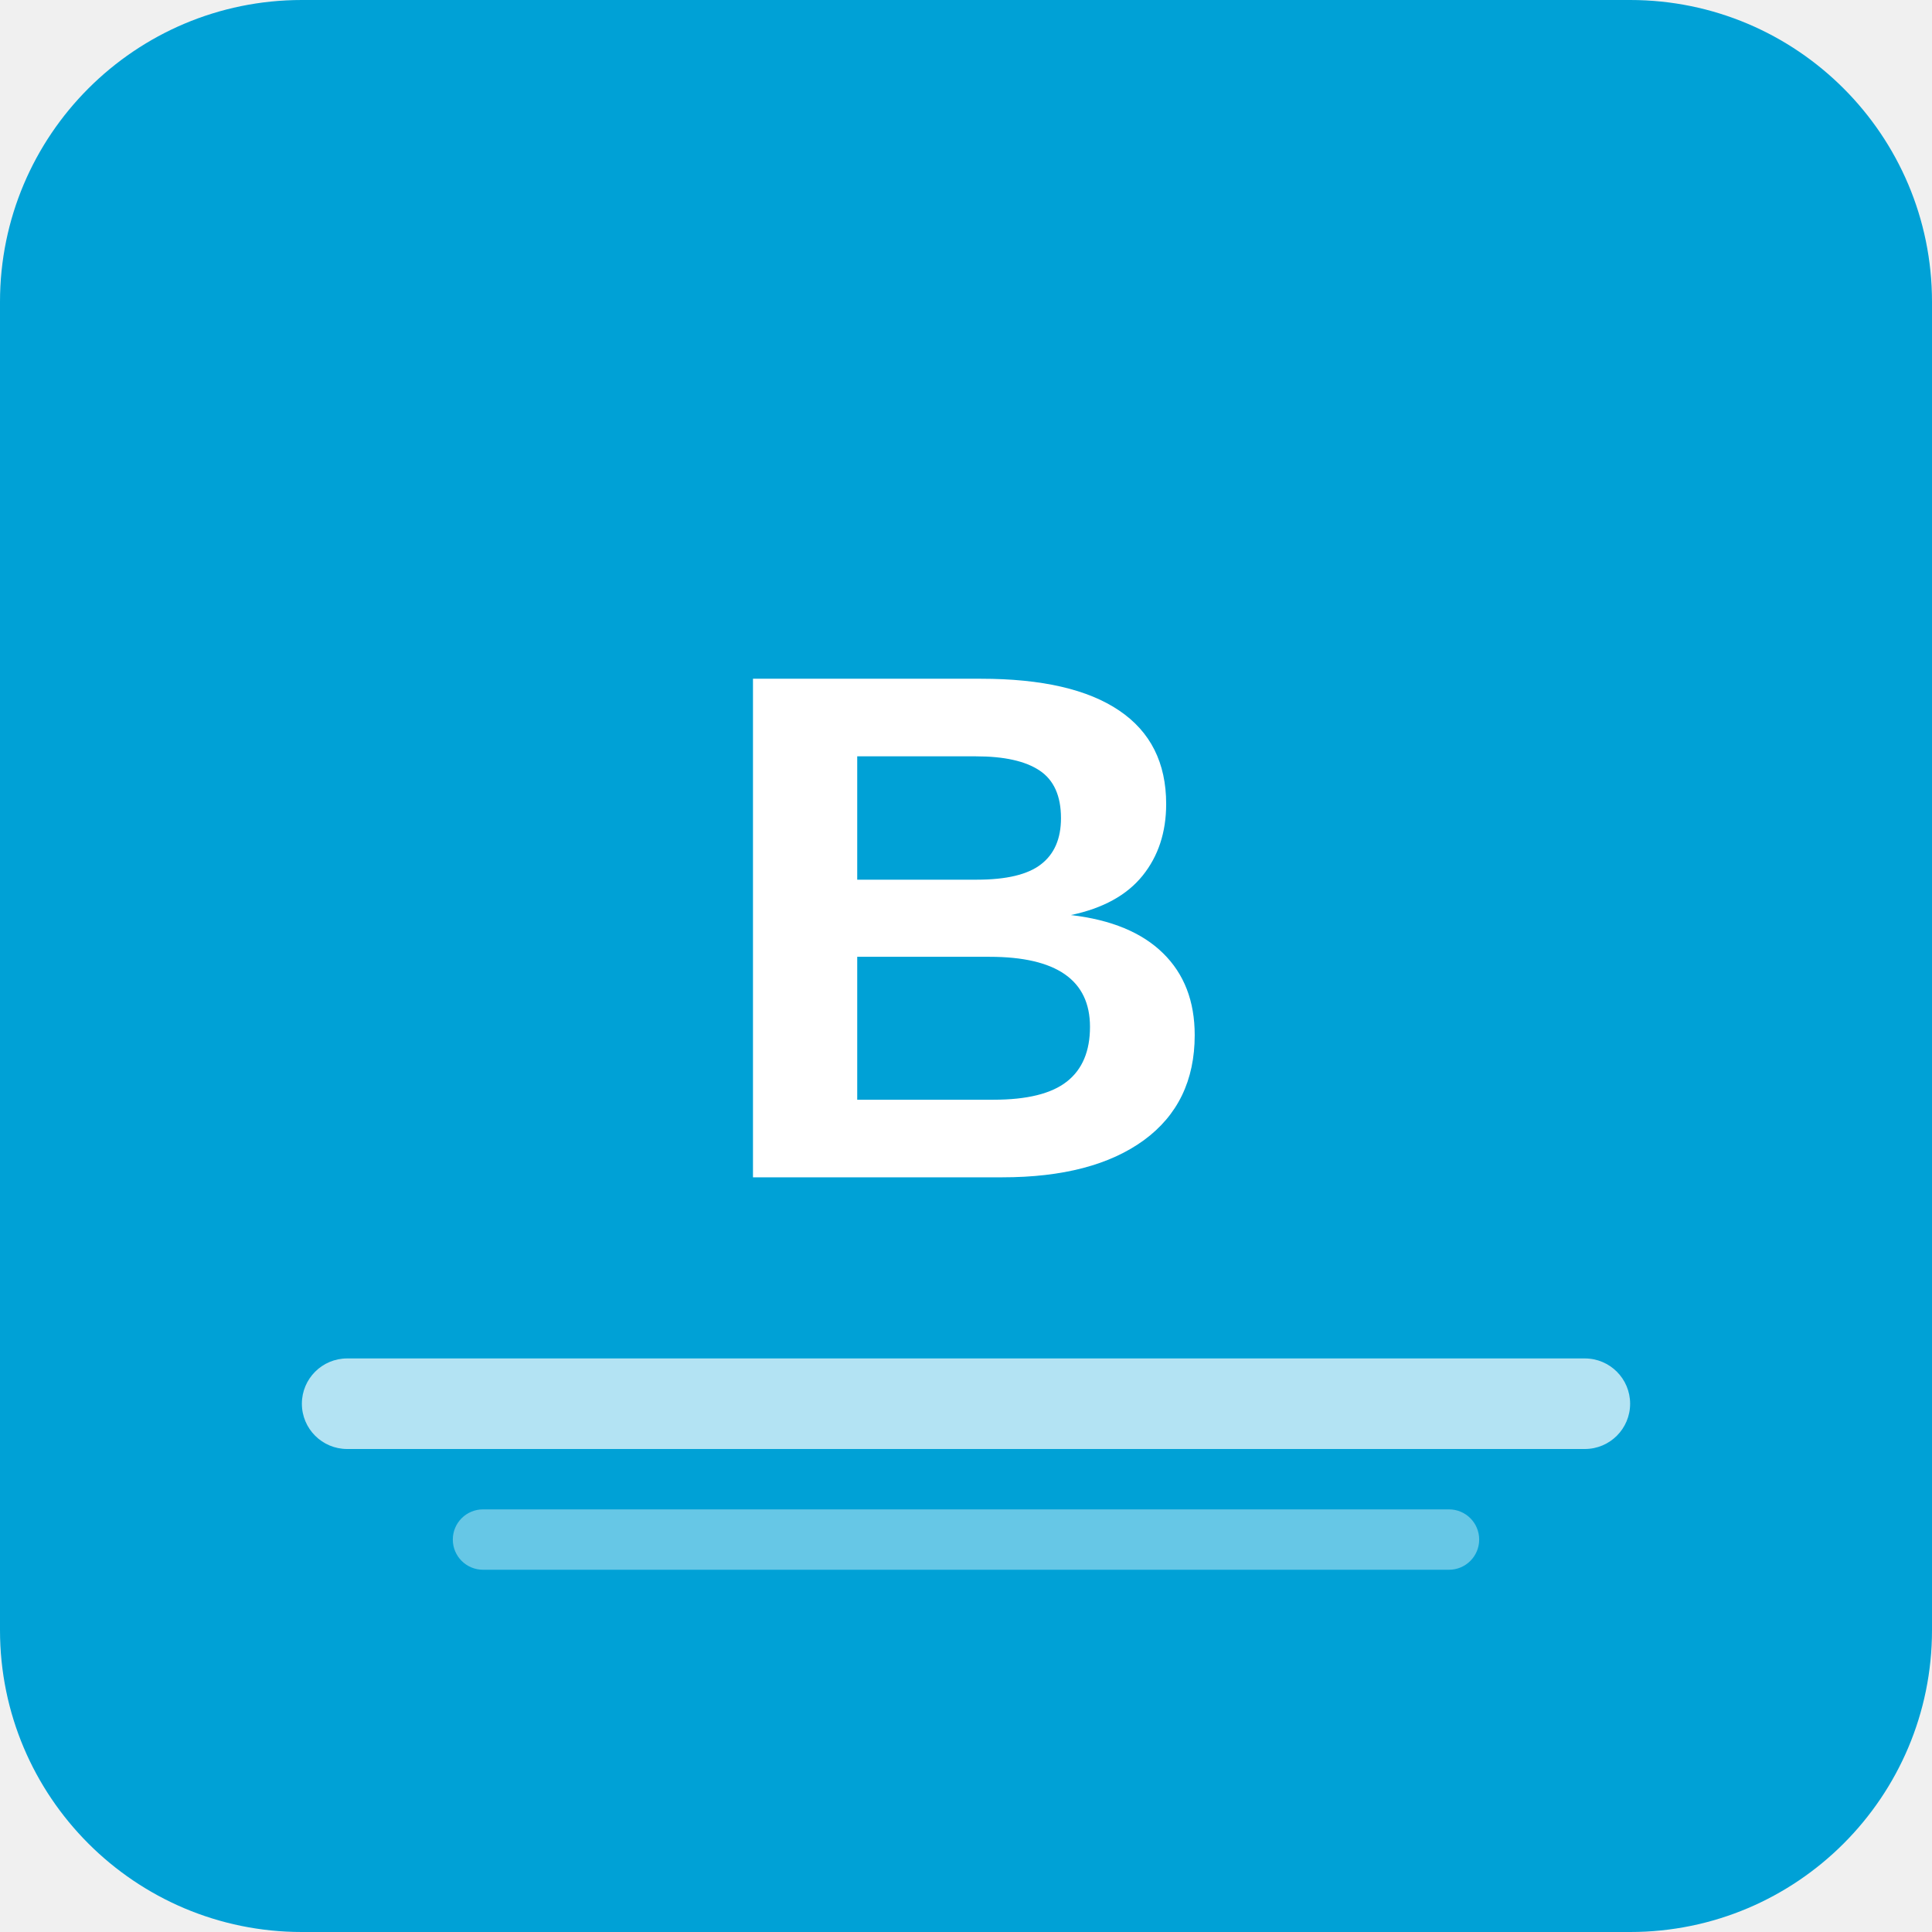
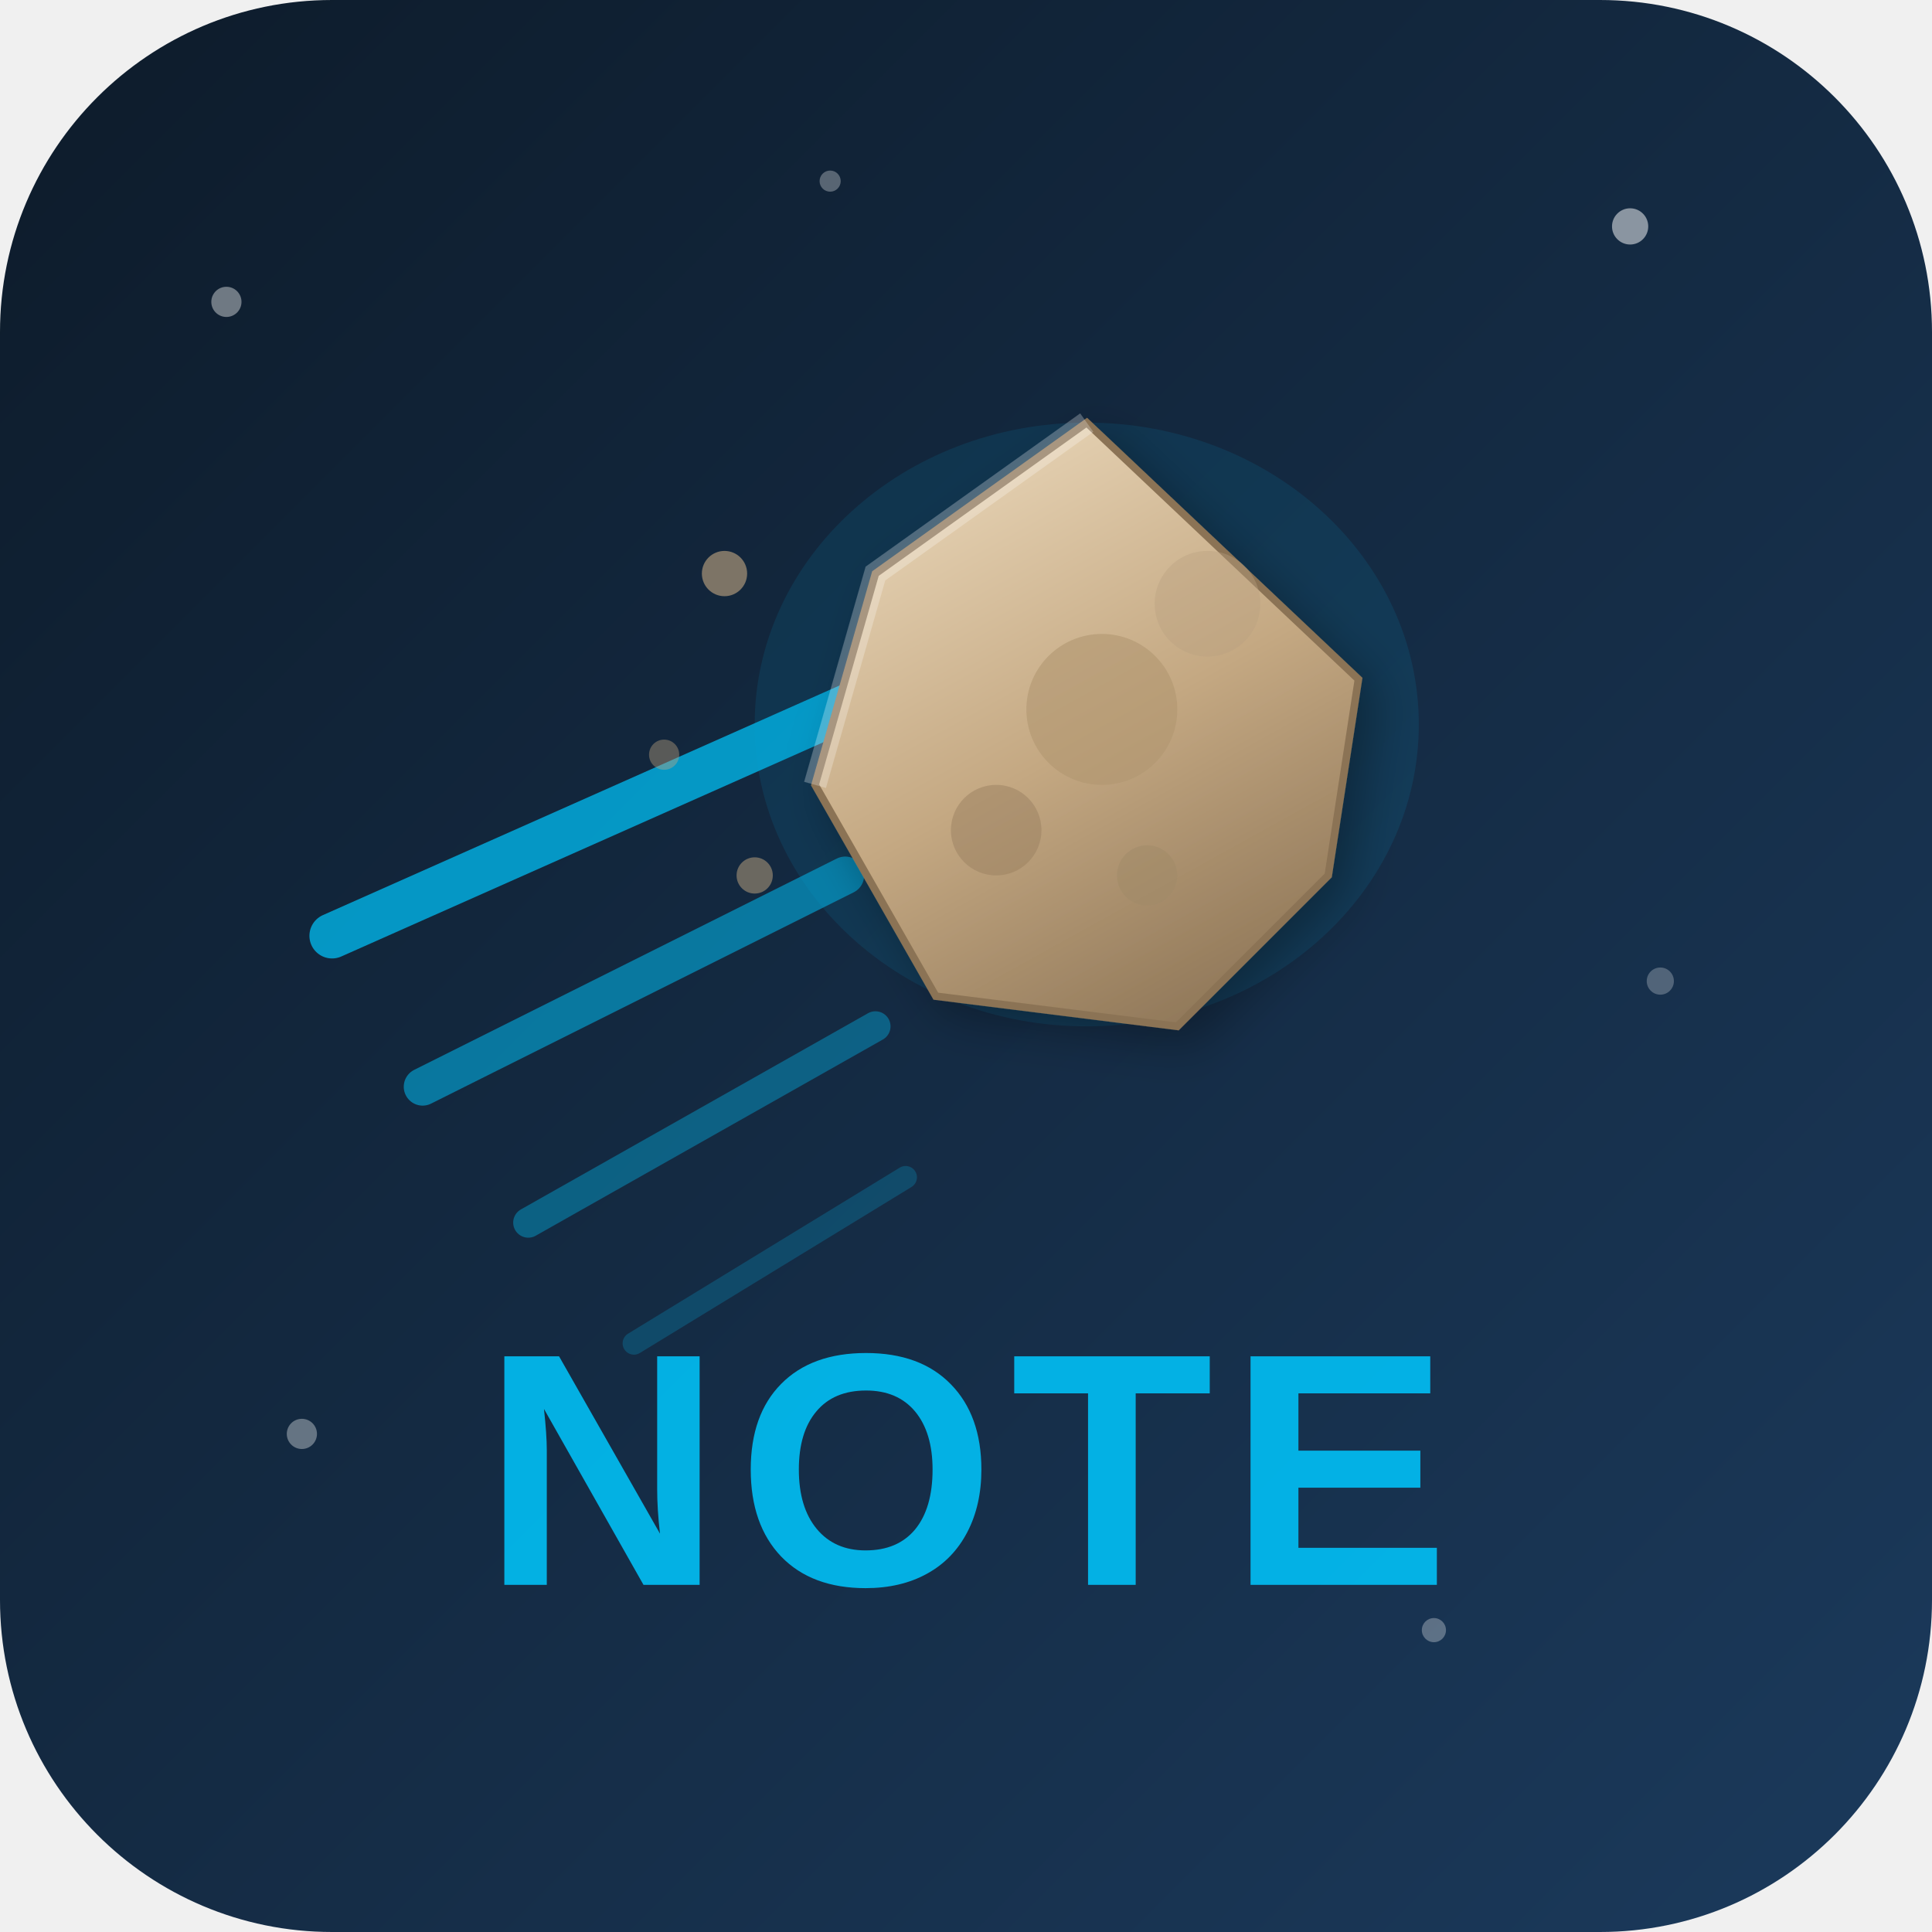
<svg xmlns="http://www.w3.org/2000/svg" viewBox="0 0 128 128">
-   <rect width="128" height="128" rx="20" fill="#00a1d6" />
-   <text x="64" y="78" text-anchor="middle" font-family="Arial, sans-serif" font-size="48" font-weight="bold" fill="white">B</text>
-   <rect x="20" y="90" width="88" height="6" rx="3" fill="rgba(255,255,255,0.7)" />
-   <rect x="30" y="100" width="68" height="4" rx="2" fill="rgba(255,255,255,0.4)" />
+   <defs>
+     <linearGradient id="bg" x1="0" y1="0" x2="1" y2="1">
+       <stop offset="0%" stop-color="#0d1b2a" />
+       <stop offset="100%" stop-color="#1b3a5c" />
+     </linearGradient>
+     <linearGradient id="rock" x1="0.3" y1="0" x2="0.8" y2="1">
+       <stop offset="0%" stop-color="#e8d5b7" />
+       <stop offset="50%" stop-color="#c4a882" />
+       <stop offset="100%" stop-color="#8b7355" />
+     </linearGradient>
+     <linearGradient id="glow" x1="0.5" y1="0" x2="0.5" y2="1">
+       <stop offset="0%" stop-color="#00c8ff" stop-opacity="0.6" />
+       <stop offset="100%" stop-color="#00c8ff" stop-opacity="0" />
+     </linearGradient>
+     <filter id="shadow">
+       <feDropShadow dx="0" dy="0" stdDeviation="3" flood-color="#00a1d6" flood-opacity="0.5" />
+     </filter>
+     <filter id="rockShadow">
+       <feDropShadow dx="1" dy="1" stdDeviation="1.5" flood-color="#000" flood-opacity="0.3" />
+     </filter>
+   </defs>
+   <rect width="128" height="128" rx="22" fill="url(#bg)" />
+   <circle cx="15" cy="20" r="1" fill="white" opacity="0.4" />
+   <circle cx="108" cy="15" r="1.2" fill="white" opacity="0.5" />
+   <circle cx="95" cy="108" r="0.8" fill="white" opacity="0.3" />
+   <circle cx="20" cy="95" r="1" fill="white" opacity="0.35" />
+   <circle cx="55" cy="12" r="0.7" fill="white" opacity="0.3" />
+   <circle cx="110" cy="65" r="0.9" fill="white" opacity="0.25" />
+   <line x1="22" y1="62" x2="58" y2="46" stroke="#00c8ff" stroke-width="3" stroke-linecap="round" opacity="0.7" />
+   <line x1="28" y1="72" x2="56" y2="58" stroke="#00c8ff" stroke-width="2.5" stroke-linecap="round" opacity="0.5" />
+   <line x1="35" y1="81" x2="58" y2="68" stroke="#00c8ff" stroke-width="2" stroke-linecap="round" opacity="0.35" />
+   <line x1="42" y1="89" x2="60" y2="78" stroke="#00c8ff" stroke-width="1.5" stroke-linecap="round" opacity="0.2" />
+   <ellipse cx="72" cy="48" rx="22" ry="20" fill="#00a1d6" opacity="0.12" />
+   <g filter="url(#rockShadow)">
+     <path d="M72 28 L90 45 L88 58 L78 68 L62 66 L54 52 L58 38 Z" fill="url(#rock)" stroke="#8b7355" stroke-width="0.5" />
+     <circle cx="73" cy="47" r="5" fill="#b09670" opacity="0.6" />
+     <circle cx="66" cy="55" r="3" fill="#9a8060" opacity="0.5" />
+     <circle cx="80" cy="40" r="3.5" fill="#b8a080" opacity="0.4" />
+     <circle cx="76" cy="58" r="2" fill="#a08a68" opacity="0.5" />
+     <path d="M72 28 L58 38 L54 52" fill="none" stroke="rgba(255,255,255,0.25)" stroke-width="1.5" />
+   </g>
+   <circle cx="48" cy="38" r="1.5" fill="#c4a882" opacity="0.6" />
+   <circle cx="44" cy="50" r="1" fill="#c4a882" opacity="0.4" />
+   <circle cx="50" cy="58" r="1.2" fill="#c4a882" opacity="0.5" />
+   <text x="64" y="105" text-anchor="middle" font-family="'SF Pro Rounded', 'Helvetica Neue', Arial, sans-serif" font-size="22" font-weight="700" letter-spacing="1" fill="#00c8ff" opacity="0.85">NOTE</text>
</svg>
